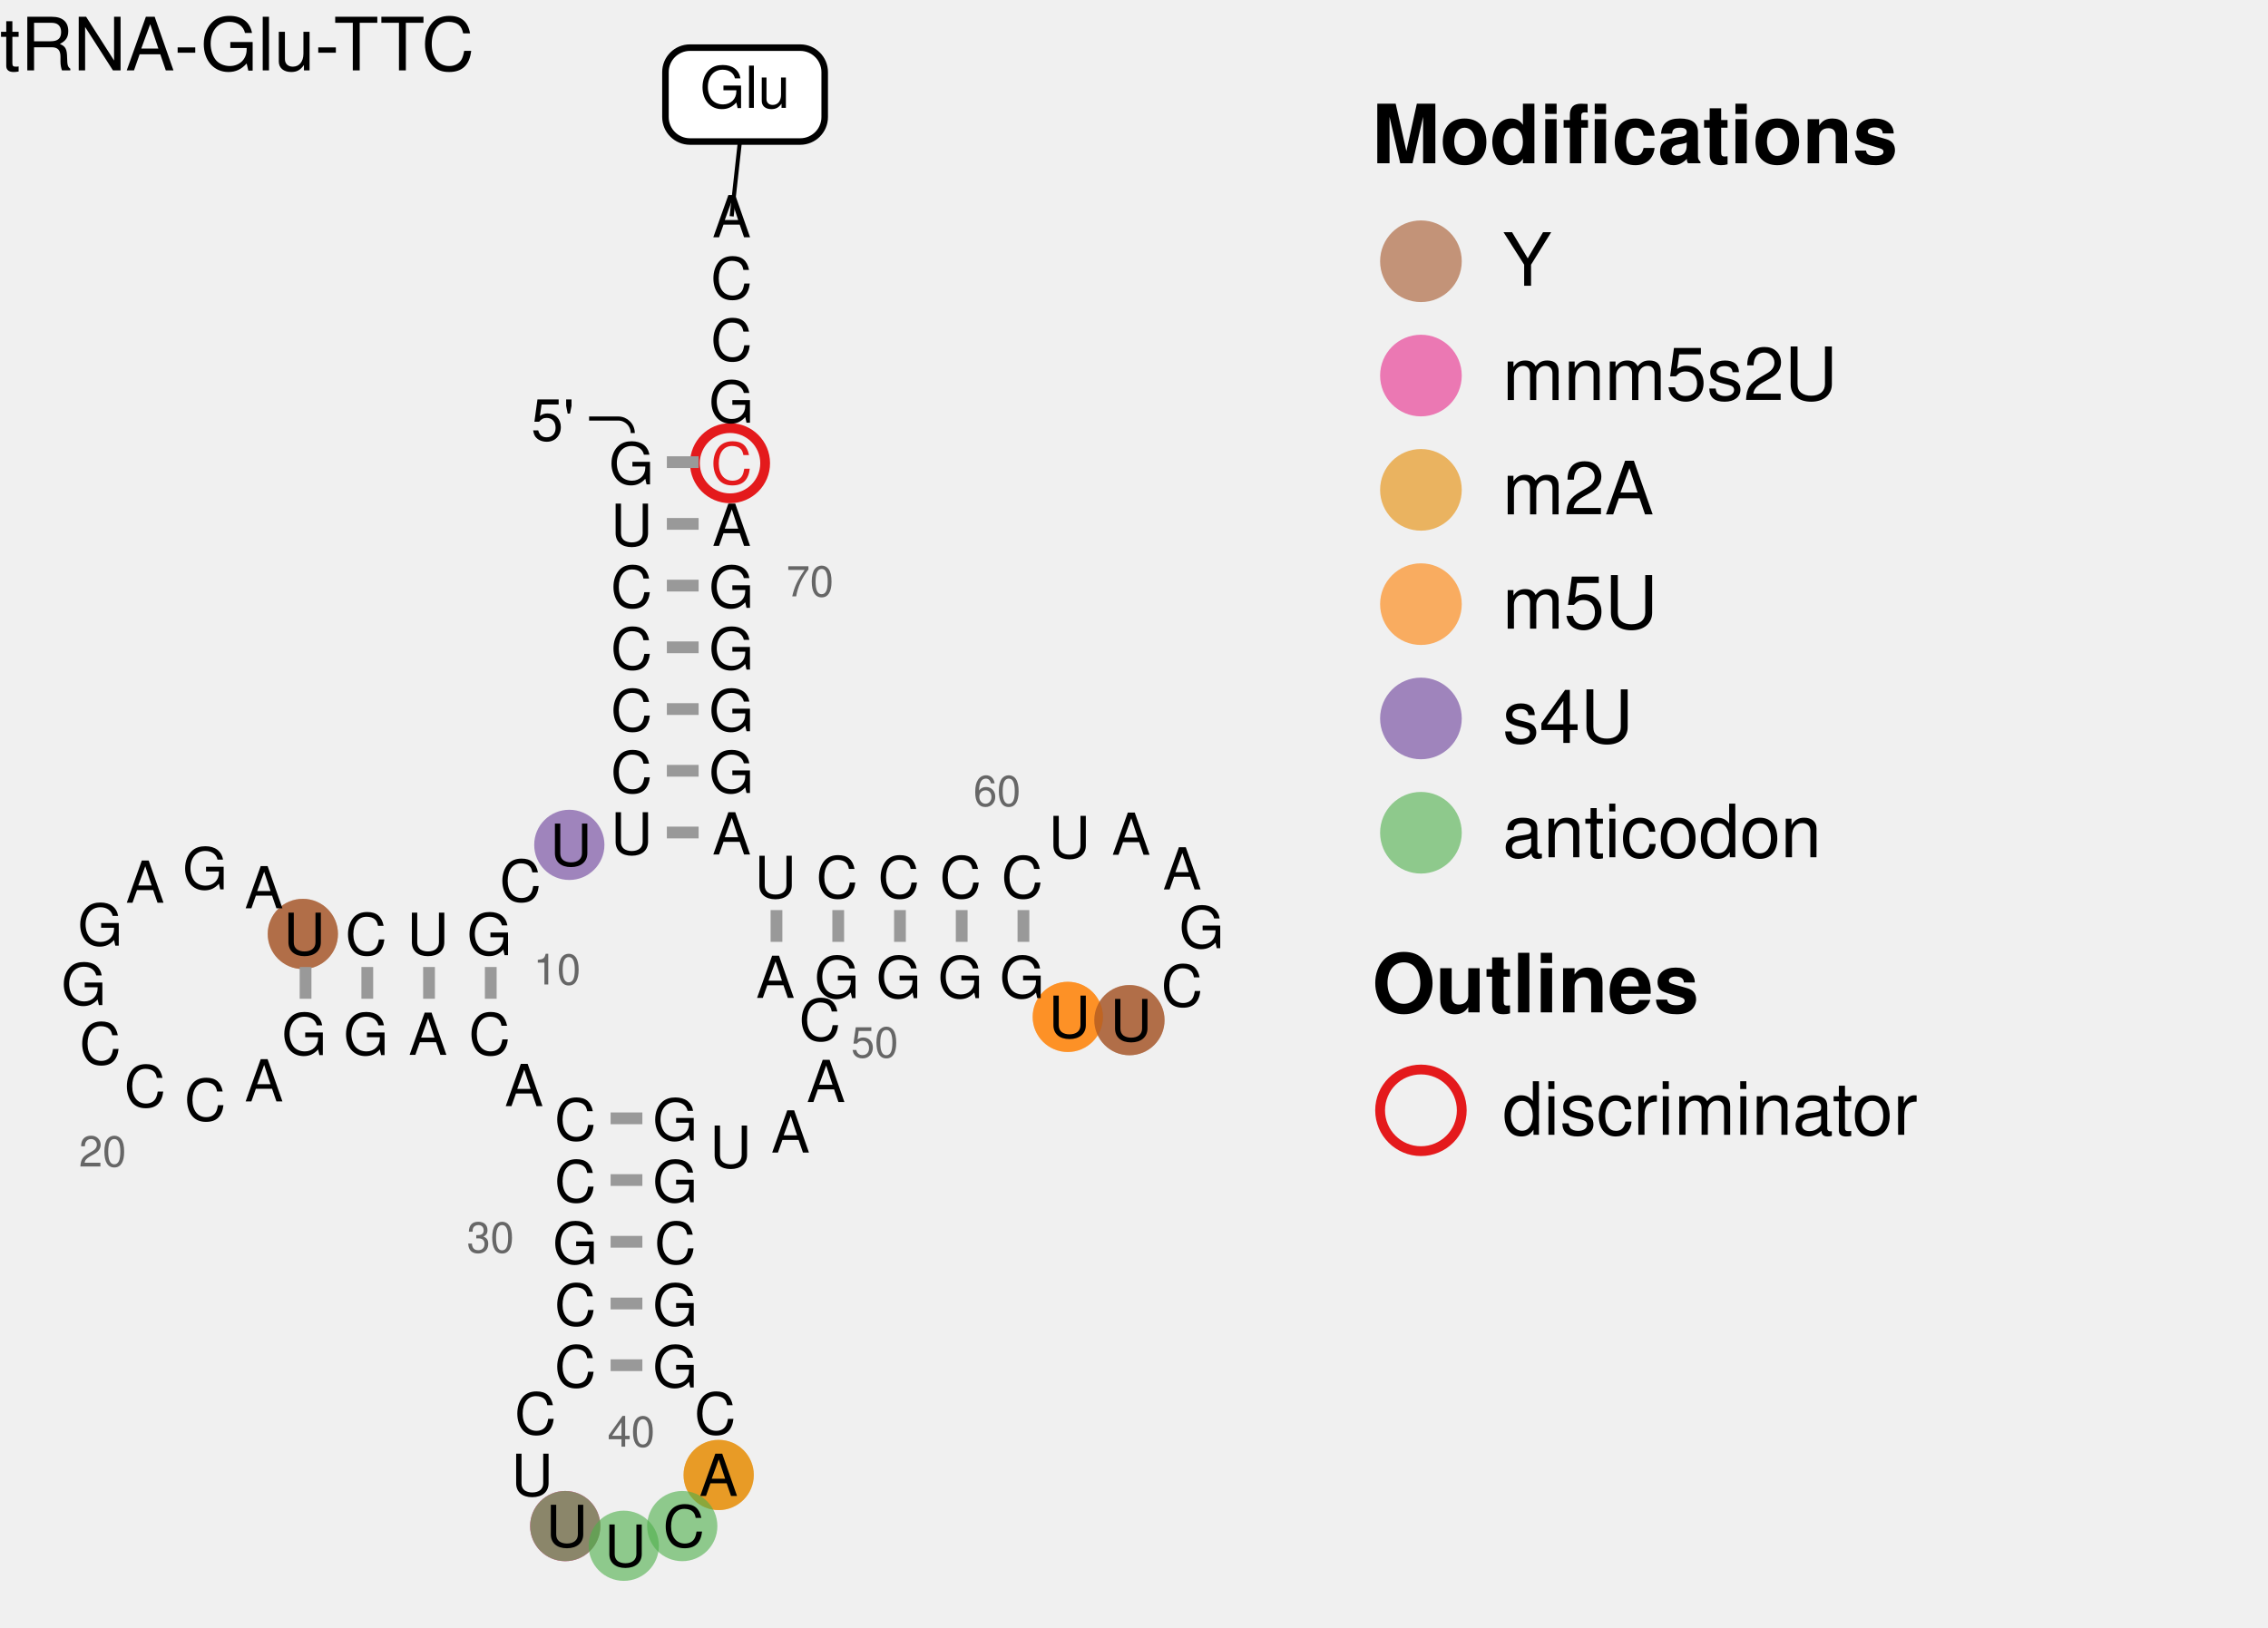
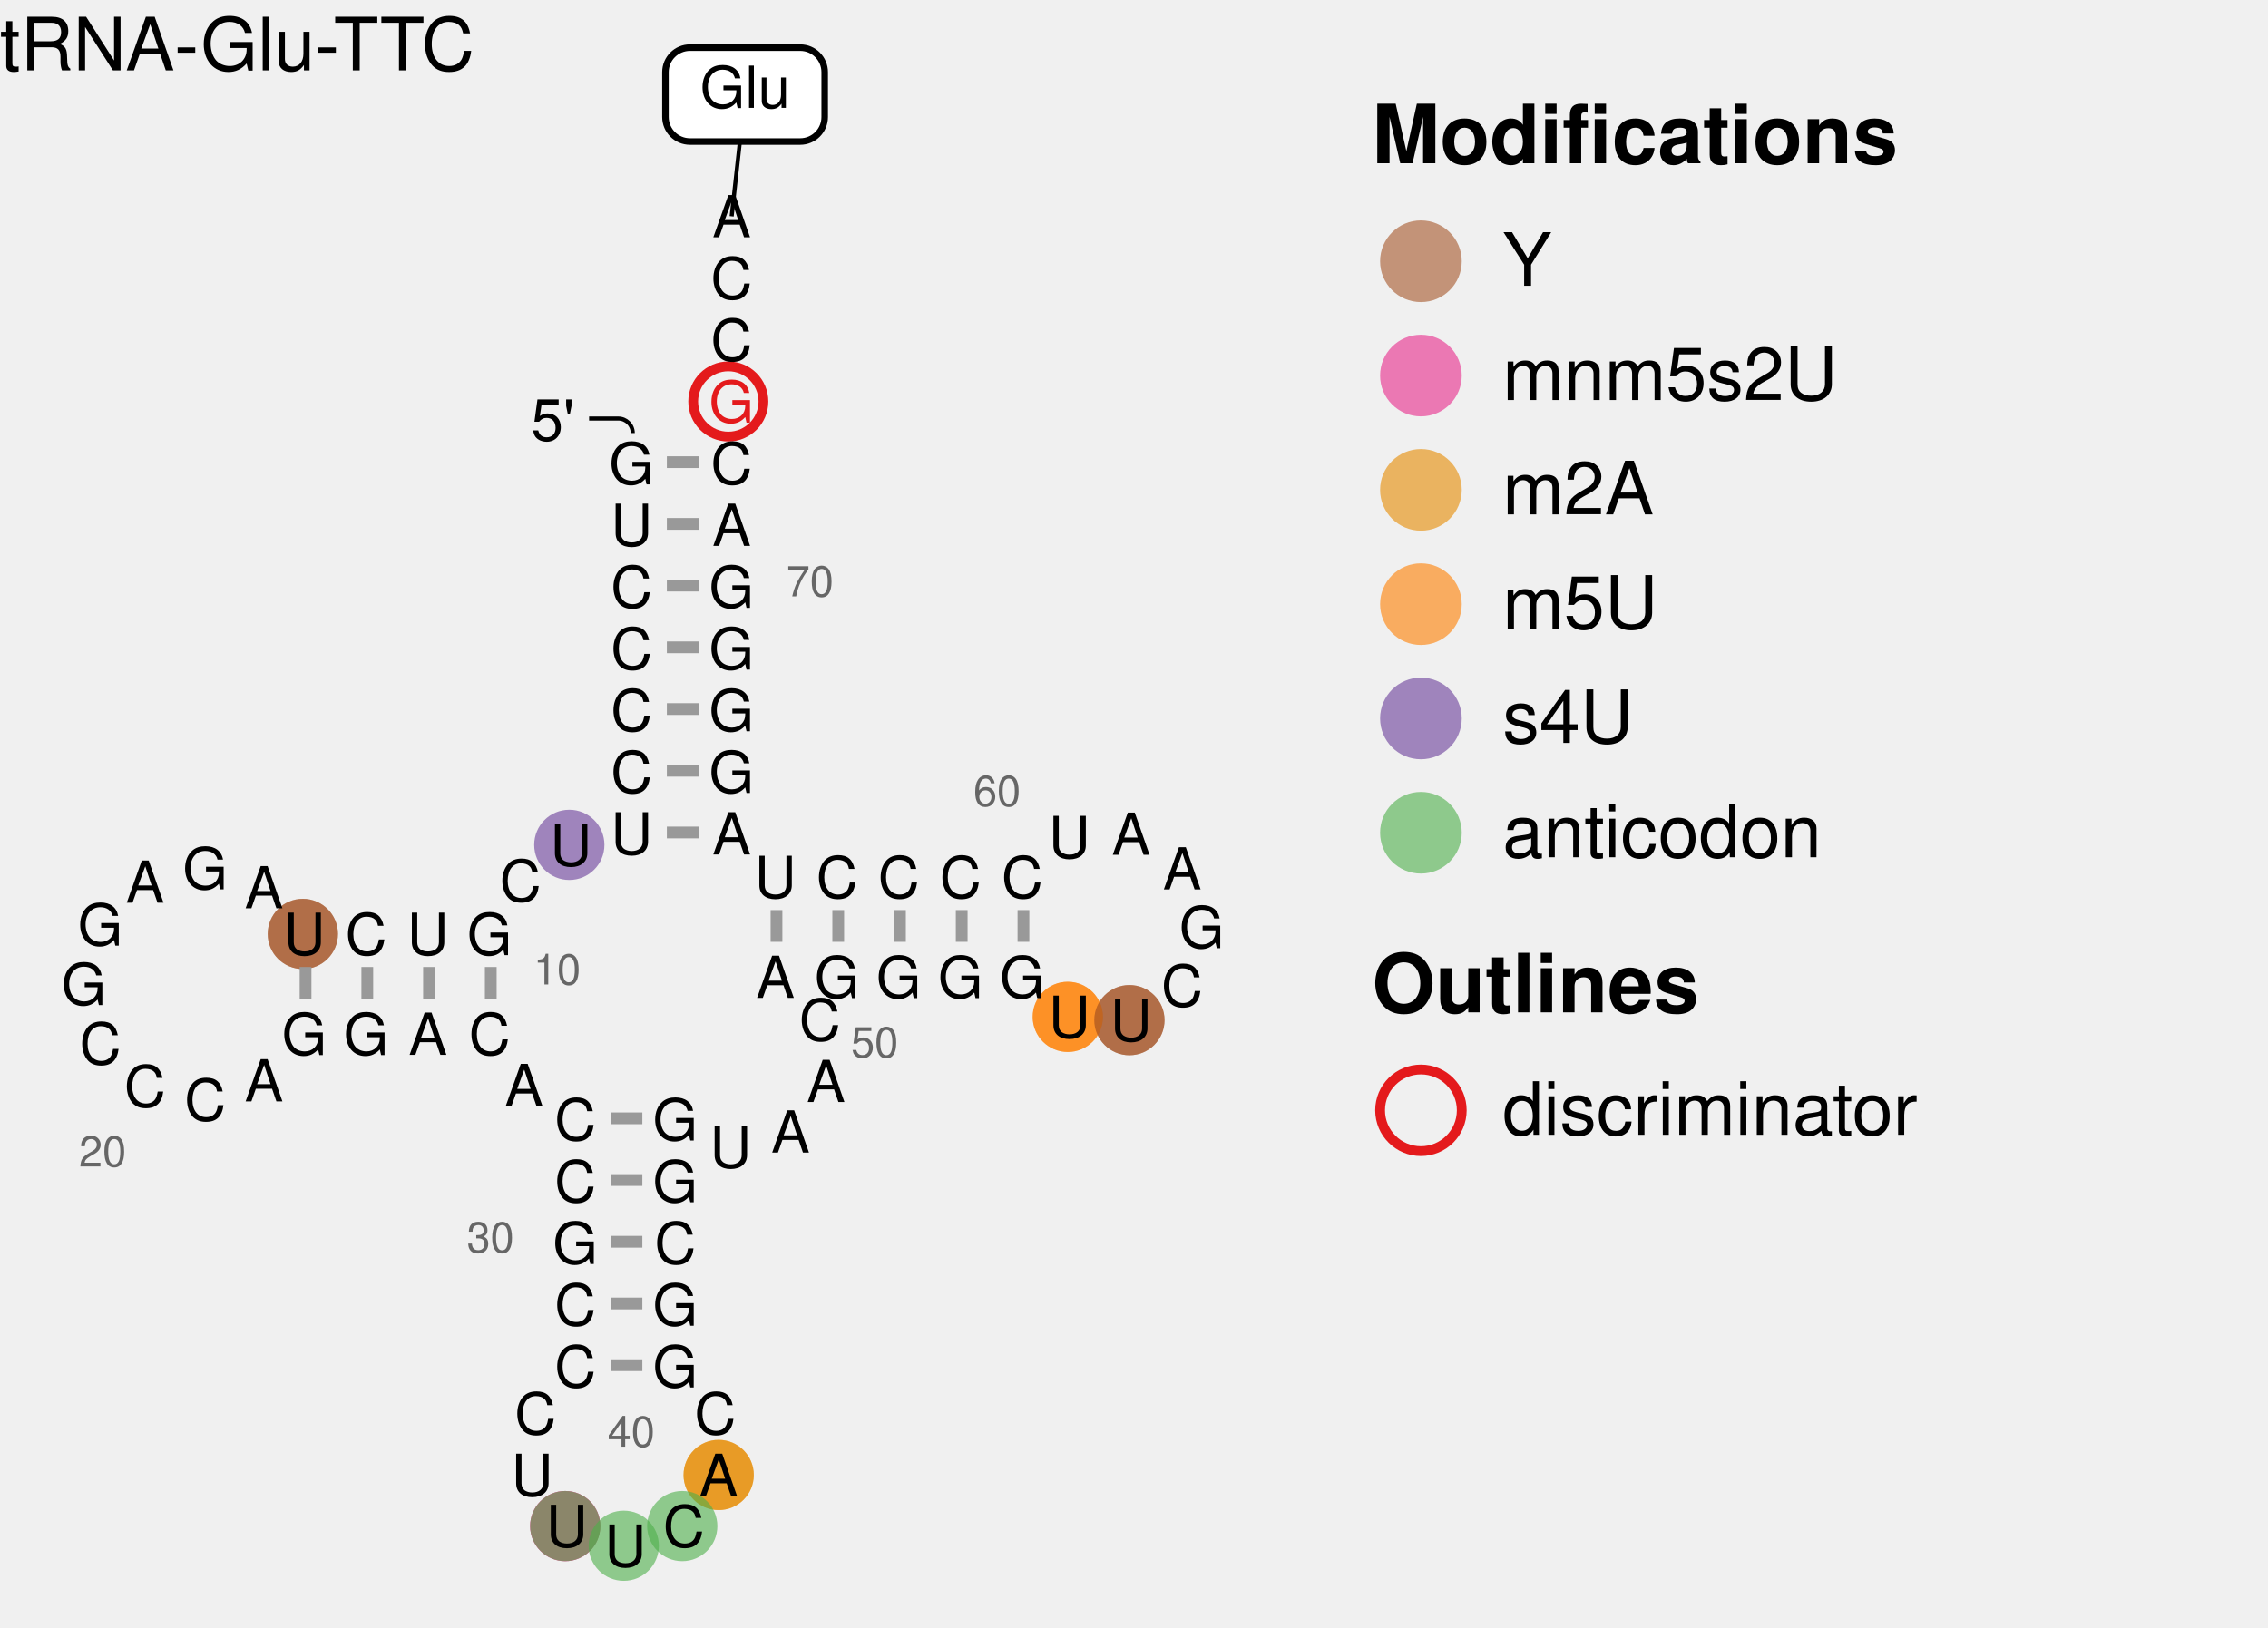
<svg xmlns="http://www.w3.org/2000/svg" version="1.0" id="svg2403" xml:space="preserve" viewBox="0 0 277.727 199.397">
  <g id="clover-modifications">
    <circle cx="37.085" cy="114.395" r="4.3" fill="#A65628" fill-opacity="0.6" stroke="none" />
    <circle cx="69.215" cy="186.925" r="4.3" fill="#E7298A" fill-opacity="0.6" stroke="none" />
    <circle cx="88.005" cy="180.665" r="4.3" fill="#E68A00" fill-opacity="0.6" stroke="none" />
    <circle cx="130.755" cy="124.555" r="4.3" fill="#FF7F00" fill-opacity="0.6" stroke="none" />
    <circle cx="138.305" cy="124.955" r="4.3" fill="#A65628" fill-opacity="0.6" stroke="none" />
    <circle cx="69.715" cy="103.485" r="4.3" fill="#6A3D9A" fill-opacity="0.6" stroke="none" />
    <circle cx="37.085" cy="114.395" r="4.3" fill="#A65628" fill-opacity="0.6" stroke="none" />
    <circle cx="69.215" cy="186.925" r="4.3" fill="#E7298A" fill-opacity="0.6" stroke="none" />
    <circle cx="88.005" cy="180.665" r="4.3" fill="#E68A00" fill-opacity="0.6" stroke="none" />
    <circle cx="130.755" cy="124.555" r="4.3" fill="#FF7F00" fill-opacity="0.6" stroke="none" />
    <circle cx="138.305" cy="124.955" r="4.3" fill="#A65628" fill-opacity="0.6" stroke="none" />
    <circle cx="69.215" cy="186.925" r="4.3" fill="#4DAF4A" fill-opacity="0.6" stroke="none" />
    <circle cx="76.385" cy="189.335" r="4.3" fill="#4DAF4A" fill-opacity="0.6" stroke="none" />
    <circle cx="83.545" cy="186.925" r="4.3" fill="#4DAF4A" fill-opacity="0.6" stroke="none" />
  </g>
  <g id="clover-outlines">
-     <circle cx="89.395" cy="56.735" r="4.3" fill="none" stroke="#E41A1C" stroke-width="1.2" />
+     <circle cx="89.185" cy="49.175" r="4.3" fill="none" stroke="#E41A1C" stroke-width="1.2" />
  </g>
  <text x="0" y="8.616" id="text1000">
    <tspan x="0" y="8.616" fill="#000000" font-variant="normal" font-weight="normal" font-style="normal" font-family="Helvetica, Arial, sans-serif" font-size="9" id="tspan1001">tRNA-Glu-TTC</tspan>
  </text>
  <path fill="none" stroke="#999999" stroke-width="1.44" stroke-linecap="butt" stroke-linejoin="miter" d="M 81.66 56.608 L 85.548 56.608 " />
  <path fill="none" stroke="#999999" stroke-width="1.44" stroke-linecap="butt" stroke-linejoin="miter" d="M 81.66 64.168 L 85.548 64.168 " />
  <path fill="none" stroke="#999999" stroke-width="1.44" stroke-linecap="butt" stroke-linejoin="miter" d="M 81.66 71.728 L 85.548 71.728 " />
  <path fill="none" stroke="#999999" stroke-width="1.44" stroke-linecap="butt" stroke-linejoin="miter" d="M 81.66 79.288 L 85.548 79.288 " />
  <path fill="none" stroke="#999999" stroke-width="1.44" stroke-linecap="butt" stroke-linejoin="miter" d="M 81.66 86.849 L 85.548 86.849 " />
  <path fill="none" stroke="#999999" stroke-width="1.44" stroke-linecap="butt" stroke-linejoin="miter" d="M 81.66 94.409 L 85.548 94.409 " />
  <path fill="none" stroke="#999999" stroke-width="1.44" stroke-linecap="butt" stroke-linejoin="miter" d="M 81.66 101.969 L 85.548 101.969 " />
  <path fill="none" stroke="#999999" stroke-width="1.44" stroke-linecap="butt" stroke-linejoin="miter" d="M 60.097 118.445 L 60.097 122.333 " />
  <path fill="none" stroke="#999999" stroke-width="1.44" stroke-linecap="butt" stroke-linejoin="miter" d="M 52.537 118.445 L 52.537 122.333 " />
  <path fill="none" stroke="#999999" stroke-width="1.44" stroke-linecap="butt" stroke-linejoin="miter" d="M 44.977 118.445 L 44.977 122.333 " />
  <path fill="none" stroke="#999999" stroke-width="1.44" stroke-linecap="butt" stroke-linejoin="miter" d="M 37.417 118.445 L 37.417 122.333 " />
  <path fill="none" stroke="#999999" stroke-width="1.44" stroke-linecap="butt" stroke-linejoin="miter" d="M 74.773 136.98 L 78.661 136.98 " />
  <path fill="none" stroke="#999999" stroke-width="1.44" stroke-linecap="butt" stroke-linejoin="miter" d="M 74.773 144.54 L 78.661 144.54 " />
  <path fill="none" stroke="#999999" stroke-width="1.44" stroke-linecap="butt" stroke-linejoin="miter" d="M 74.773 152.1 L 78.661 152.1 " />
  <path fill="none" stroke="#999999" stroke-width="1.44" stroke-linecap="butt" stroke-linejoin="miter" d="M 74.773 159.66 L 78.661 159.66 " />
  <path fill="none" stroke="#999999" stroke-width="1.44" stroke-linecap="butt" stroke-linejoin="miter" d="M 74.773 167.22 L 78.661 167.22 " />
  <path fill="none" stroke="#999999" stroke-width="1.44" stroke-linecap="butt" stroke-linejoin="miter" d="M 95.085 115.363 L 95.085 111.475 " />
  <path fill="none" stroke="#999999" stroke-width="1.44" stroke-linecap="butt" stroke-linejoin="miter" d="M 102.645 115.363 L 102.645 111.475 " />
  <path fill="none" stroke="#999999" stroke-width="1.44" stroke-linecap="butt" stroke-linejoin="miter" d="M 110.205 115.363 L 110.205 111.475 " />
  <path fill="none" stroke="#999999" stroke-width="1.44" stroke-linecap="butt" stroke-linejoin="miter" d="M 117.765 115.363 L 117.765 111.475 " />
  <path fill="none" stroke="#999999" stroke-width="1.44" stroke-linecap="butt" stroke-linejoin="miter" d="M 125.325 115.363 L 125.325 111.475 " />
  <text x="74.566" y="59.301" id="text1002">
    <tspan x="74.566" y="59.301" fill="#000000" font-variant="normal" font-weight="normal" font-style="normal" font-family="Helvetica, Arial, sans-serif" font-size="7.1" id="tspan1003">G</tspan>
  </text>
  <text x="74.776" y="66.861" id="text1004">
    <tspan x="74.776" y="66.861" fill="#000000" font-variant="normal" font-weight="normal" font-style="normal" font-family="Helvetica, Arial, sans-serif" font-size="7.1" id="tspan1005">U</tspan>
  </text>
  <text x="74.776" y="74.421" id="text1006">
    <tspan x="74.776" y="74.421" fill="#000000" font-variant="normal" font-weight="normal" font-style="normal" font-family="Helvetica, Arial, sans-serif" font-size="7.1" id="tspan1007">C</tspan>
  </text>
  <text x="74.776" y="81.981" id="text1008">
    <tspan x="74.776" y="81.981" fill="#000000" font-variant="normal" font-weight="normal" font-style="normal" font-family="Helvetica, Arial, sans-serif" font-size="7.1" id="tspan1009">C</tspan>
  </text>
  <text x="74.776" y="89.541" id="text1010">
    <tspan x="74.776" y="89.541" fill="#000000" font-variant="normal" font-weight="normal" font-style="normal" font-family="Helvetica, Arial, sans-serif" font-size="7.1" id="tspan1011">C</tspan>
  </text>
  <text x="74.776" y="97.101" id="text1012">
    <tspan x="74.776" y="97.101" fill="#000000" font-variant="normal" font-weight="normal" font-style="normal" font-family="Helvetica, Arial, sans-serif" font-size="7.1" id="tspan1013">C</tspan>
  </text>
  <text x="74.776" y="104.661" id="text1014">
    <tspan x="74.776" y="104.661" fill="#000000" font-variant="normal" font-weight="normal" font-style="normal" font-family="Helvetica, Arial, sans-serif" font-size="7.1" id="tspan1015">U</tspan>
  </text>
  <text x="67.345" y="106.051" id="text1016">
    <tspan x="67.345" y="106.051" fill="#000000" font-variant="normal" font-weight="normal" font-style="normal" font-family="Helvetica, Arial, sans-serif" font-size="7.1" id="tspan1017">U</tspan>
  </text>
  <text x="61.173" y="110.417" id="text1018">
    <tspan x="61.173" y="110.417" fill="#000000" font-variant="normal" font-weight="normal" font-style="normal" font-family="Helvetica, Arial, sans-serif" font-size="7.1" id="tspan1019">C</tspan>
  </text>
  <text x="57.179" y="116.962" id="text1020">
    <tspan x="57.179" y="116.962" fill="#000000" font-variant="normal" font-weight="normal" font-style="normal" font-family="Helvetica, Arial, sans-serif" font-size="7.1" id="tspan1021">G</tspan>
  </text>
  <text x="49.829" y="116.962" id="text1022">
    <tspan x="49.829" y="116.962" fill="#000000" font-variant="normal" font-weight="normal" font-style="normal" font-family="Helvetica, Arial, sans-serif" font-size="7.1" id="tspan1023">U</tspan>
  </text>
  <text x="42.269" y="116.962" id="text1024">
    <tspan x="42.269" y="116.962" fill="#000000" font-variant="normal" font-weight="normal" font-style="normal" font-family="Helvetica, Arial, sans-serif" font-size="7.1" id="tspan1025">C</tspan>
  </text>
  <text x="34.709" y="116.962" id="text1026">
    <tspan x="34.709" y="116.962" fill="#000000" font-variant="normal" font-weight="normal" font-style="normal" font-family="Helvetica, Arial, sans-serif" font-size="7.1" id="tspan1027">U</tspan>
  </text>
  <text x="29.957" y="111.255" id="text1028">
    <tspan x="29.957" y="111.255" fill="#000000" font-variant="normal" font-weight="normal" font-style="normal" font-family="Helvetica, Arial, sans-serif" font-size="7.1" id="tspan1029">A</tspan>
  </text>
  <text x="22.355" y="108.904" id="text1030">
    <tspan x="22.355" y="108.904" fill="#000000" font-variant="normal" font-weight="normal" font-style="normal" font-family="Helvetica, Arial, sans-serif" font-size="7.1" id="tspan1031">G</tspan>
  </text>
  <text x="15.399" y="110.575" id="text1032">
    <tspan x="15.399" y="110.575" fill="#000000" font-variant="normal" font-weight="normal" font-style="normal" font-family="Helvetica, Arial, sans-serif" font-size="7.1" id="tspan1033">A</tspan>
  </text>
  <text x="9.513" y="115.795" id="text1034">
    <tspan x="9.513" y="115.795" fill="#000000" font-variant="normal" font-weight="normal" font-style="normal" font-family="Helvetica, Arial, sans-serif" font-size="7.1" id="tspan1035">G</tspan>
  </text>
  <text x="7.5" y="123.082" id="text1036">
    <tspan x="7.5" y="123.082" fill="#000000" font-variant="normal" font-weight="normal" font-style="normal" font-family="Helvetica, Arial, sans-serif" font-size="7.1" id="tspan1037">G</tspan>
  </text>
  <text x="9.723" y="130.369" id="text1038">
    <tspan x="9.723" y="130.369" fill="#000000" font-variant="normal" font-weight="normal" font-style="normal" font-family="Helvetica, Arial, sans-serif" font-size="7.1" id="tspan1039">C</tspan>
  </text>
  <text x="15.192" y="135.588" id="text1040">
    <tspan x="15.192" y="135.588" fill="#000000" font-variant="normal" font-weight="normal" font-style="normal" font-family="Helvetica, Arial, sans-serif" font-size="7.1" id="tspan1041">C</tspan>
  </text>
  <text x="22.565" y="137.259" id="text1042">
    <tspan x="22.565" y="137.259" fill="#000000" font-variant="normal" font-weight="normal" font-style="normal" font-family="Helvetica, Arial, sans-serif" font-size="7.1" id="tspan1043">C</tspan>
  </text>
  <text x="29.957" y="134.908" id="text1044">
    <tspan x="29.957" y="134.908" fill="#000000" font-variant="normal" font-weight="normal" font-style="normal" font-family="Helvetica, Arial, sans-serif" font-size="7.1" id="tspan1045">A</tspan>
  </text>
  <text x="34.499" y="129.202" id="text1046">
    <tspan x="34.499" y="129.202" fill="#000000" font-variant="normal" font-weight="normal" font-style="normal" font-family="Helvetica, Arial, sans-serif" font-size="7.1" id="tspan1047">G</tspan>
  </text>
  <text x="42.059" y="129.202" id="text1048">
    <tspan x="42.059" y="129.202" fill="#000000" font-variant="normal" font-weight="normal" font-style="normal" font-family="Helvetica, Arial, sans-serif" font-size="7.1" id="tspan1049">G</tspan>
  </text>
  <text x="50.035" y="129.202" id="text1050">
    <tspan x="50.035" y="129.202" fill="#000000" font-variant="normal" font-weight="normal" font-style="normal" font-family="Helvetica, Arial, sans-serif" font-size="7.1" id="tspan1051">A</tspan>
  </text>
  <text x="57.389" y="129.202" id="text1052">
    <tspan x="57.389" y="129.202" fill="#000000" font-variant="normal" font-weight="normal" font-style="normal" font-family="Helvetica, Arial, sans-serif" font-size="7.1" id="tspan1053">C</tspan>
  </text>
  <text x="61.803" y="135.483" id="text1054">
    <tspan x="61.803" y="135.483" fill="#000000" font-variant="normal" font-weight="normal" font-style="normal" font-family="Helvetica, Arial, sans-serif" font-size="7.1" id="tspan1055">A</tspan>
  </text>
  <text x="67.889" y="139.673" id="text1056">
    <tspan x="67.889" y="139.673" fill="#000000" font-variant="normal" font-weight="normal" font-style="normal" font-family="Helvetica, Arial, sans-serif" font-size="7.1" id="tspan1057">C</tspan>
  </text>
  <text x="67.889" y="147.233" id="text1058">
    <tspan x="67.889" y="147.233" fill="#000000" font-variant="normal" font-weight="normal" font-style="normal" font-family="Helvetica, Arial, sans-serif" font-size="7.1" id="tspan1059">C</tspan>
  </text>
  <text x="67.679" y="154.793" id="text1060">
    <tspan x="67.679" y="154.793" fill="#000000" font-variant="normal" font-weight="normal" font-style="normal" font-family="Helvetica, Arial, sans-serif" font-size="7.1" id="tspan1061">G</tspan>
  </text>
  <text x="67.889" y="162.353" id="text1062">
    <tspan x="67.889" y="162.353" fill="#000000" font-variant="normal" font-weight="normal" font-style="normal" font-family="Helvetica, Arial, sans-serif" font-size="7.1" id="tspan1063">C</tspan>
  </text>
  <text x="67.889" y="169.913" id="text1064">
    <tspan x="67.889" y="169.913" fill="#000000" font-variant="normal" font-weight="normal" font-style="normal" font-family="Helvetica, Arial, sans-serif" font-size="7.1" id="tspan1065">C</tspan>
  </text>
  <text x="63.002" y="175.68" id="text1066">
    <tspan x="63.002" y="175.68" fill="#000000" font-variant="normal" font-weight="normal" font-style="normal" font-family="Helvetica, Arial, sans-serif" font-size="7.1" id="tspan1067">C</tspan>
  </text>
  <text x="62.599" y="183.23" id="text1068">
    <tspan x="62.599" y="183.23" fill="#000000" font-variant="normal" font-weight="normal" font-style="normal" font-family="Helvetica, Arial, sans-serif" font-size="7.1" id="tspan1069">U</tspan>
  </text>
  <text x="66.845" y="189.485" id="text1070">
    <tspan x="66.845" y="189.485" fill="#000000" font-variant="normal" font-weight="normal" font-style="normal" font-family="Helvetica, Arial, sans-serif" font-size="7.1" id="tspan1071">U</tspan>
  </text>
  <text x="74.009" y="191.897" id="text1072">
    <tspan x="74.009" y="191.897" fill="#000000" font-variant="normal" font-weight="normal" font-style="normal" font-family="Helvetica, Arial, sans-serif" font-size="7.1" id="tspan1073">U</tspan>
  </text>
  <text x="81.174" y="189.485" id="text1074">
    <tspan x="81.174" y="189.485" fill="#000000" font-variant="normal" font-weight="normal" font-style="normal" font-family="Helvetica, Arial, sans-serif" font-size="7.1" id="tspan1075">C</tspan>
  </text>
  <text x="85.626" y="183.23" id="text1076">
    <tspan x="85.626" y="183.23" fill="#000000" font-variant="normal" font-weight="normal" font-style="normal" font-family="Helvetica, Arial, sans-serif" font-size="7.1" id="tspan1077">A</tspan>
  </text>
  <text x="85.017" y="175.68" id="text1078">
    <tspan x="85.017" y="175.68" fill="#000000" font-variant="normal" font-weight="normal" font-style="normal" font-family="Helvetica, Arial, sans-serif" font-size="7.1" id="tspan1079">C</tspan>
  </text>
  <text x="79.919" y="169.913" id="text1080">
    <tspan x="79.919" y="169.913" fill="#000000" font-variant="normal" font-weight="normal" font-style="normal" font-family="Helvetica, Arial, sans-serif" font-size="7.1" id="tspan1081">G</tspan>
  </text>
  <text x="79.919" y="162.353" id="text1082">
    <tspan x="79.919" y="162.353" fill="#000000" font-variant="normal" font-weight="normal" font-style="normal" font-family="Helvetica, Arial, sans-serif" font-size="7.1" id="tspan1083">G</tspan>
  </text>
  <text x="80.129" y="154.793" id="text1084">
    <tspan x="80.129" y="154.793" fill="#000000" font-variant="normal" font-weight="normal" font-style="normal" font-family="Helvetica, Arial, sans-serif" font-size="7.1" id="tspan1085">C</tspan>
  </text>
  <text x="79.919" y="147.233" id="text1086">
    <tspan x="79.919" y="147.233" fill="#000000" font-variant="normal" font-weight="normal" font-style="normal" font-family="Helvetica, Arial, sans-serif" font-size="7.1" id="tspan1087">G</tspan>
  </text>
  <text x="79.919" y="139.673" id="text1088">
    <tspan x="79.919" y="139.673" fill="#000000" font-variant="normal" font-weight="normal" font-style="normal" font-family="Helvetica, Arial, sans-serif" font-size="7.1" id="tspan1089">G</tspan>
  </text>
  <text x="86.901" y="143.034" id="text1090">
    <tspan x="86.901" y="143.034" fill="#000000" font-variant="normal" font-weight="normal" font-style="normal" font-family="Helvetica, Arial, sans-serif" font-size="7.1" id="tspan1091">U</tspan>
  </text>
  <text x="94.434" y="141.171" id="text1092">
    <tspan x="94.434" y="141.171" fill="#000000" font-variant="normal" font-weight="normal" font-style="normal" font-family="Helvetica, Arial, sans-serif" font-size="7.1" id="tspan1093">A</tspan>
  </text>
  <text x="98.779" y="134.984" id="text1094">
    <tspan x="98.779" y="134.984" fill="#000000" font-variant="normal" font-weight="normal" font-style="normal" font-family="Helvetica, Arial, sans-serif" font-size="7.1" id="tspan1095">A</tspan>
  </text>
  <text x="97.837" y="127.46" id="text1096">
    <tspan x="97.837" y="127.46" fill="#000000" font-variant="normal" font-weight="normal" font-style="normal" font-family="Helvetica, Arial, sans-serif" font-size="7.1" id="tspan1097">C</tspan>
  </text>
  <text x="92.583" y="122.231" id="text1098">
    <tspan x="92.583" y="122.231" fill="#000000" font-variant="normal" font-weight="normal" font-style="normal" font-family="Helvetica, Arial, sans-serif" font-size="7.1" id="tspan1099">A</tspan>
  </text>
  <text x="99.727" y="122.231" id="text1100">
    <tspan x="99.727" y="122.231" fill="#000000" font-variant="normal" font-weight="normal" font-style="normal" font-family="Helvetica, Arial, sans-serif" font-size="7.1" id="tspan1101">G</tspan>
  </text>
  <text x="107.287" y="122.231" id="text1102">
    <tspan x="107.287" y="122.231" fill="#000000" font-variant="normal" font-weight="normal" font-style="normal" font-family="Helvetica, Arial, sans-serif" font-size="7.1" id="tspan1103">G</tspan>
  </text>
  <text x="114.847" y="122.231" id="text1104">
    <tspan x="114.847" y="122.231" fill="#000000" font-variant="normal" font-weight="normal" font-style="normal" font-family="Helvetica, Arial, sans-serif" font-size="7.1" id="tspan1105">G</tspan>
  </text>
  <text x="122.407" y="122.231" id="text1106">
    <tspan x="122.407" y="122.231" fill="#000000" font-variant="normal" font-weight="normal" font-style="normal" font-family="Helvetica, Arial, sans-serif" font-size="7.1" id="tspan1107">G</tspan>
  </text>
  <text x="128.385" y="127.119" id="text1108">
    <tspan x="128.385" y="127.119" fill="#000000" font-variant="normal" font-weight="normal" font-style="normal" font-family="Helvetica, Arial, sans-serif" font-size="7.1" id="tspan1109">U</tspan>
  </text>
  <text x="135.934" y="127.522" id="text1110">
    <tspan x="135.934" y="127.522" fill="#000000" font-variant="normal" font-weight="normal" font-style="normal" font-family="Helvetica, Arial, sans-serif" font-size="7.1" id="tspan1111">U</tspan>
  </text>
  <text x="142.189" y="123.276" id="text1112">
    <tspan x="142.189" y="123.276" fill="#000000" font-variant="normal" font-weight="normal" font-style="normal" font-family="Helvetica, Arial, sans-serif" font-size="7.1" id="tspan1113">C</tspan>
  </text>
  <text x="144.392" y="116.111" id="text1114">
    <tspan x="144.392" y="116.111" fill="#000000" font-variant="normal" font-weight="normal" font-style="normal" font-family="Helvetica, Arial, sans-serif" font-size="7.1" id="tspan1115">G</tspan>
  </text>
  <text x="142.396" y="108.947" id="text1116">
    <tspan x="142.396" y="108.947" fill="#000000" font-variant="normal" font-weight="normal" font-style="normal" font-family="Helvetica, Arial, sans-serif" font-size="7.1" id="tspan1117">A</tspan>
  </text>
  <text x="136.14" y="104.701" id="text1118">
    <tspan x="136.14" y="104.701" fill="#000000" font-variant="normal" font-weight="normal" font-style="normal" font-family="Helvetica, Arial, sans-serif" font-size="7.1" id="tspan1119">A</tspan>
  </text>
  <text x="128.385" y="105.104" id="text1120">
    <tspan x="128.385" y="105.104" fill="#000000" font-variant="normal" font-weight="normal" font-style="normal" font-family="Helvetica, Arial, sans-serif" font-size="7.1" id="tspan1121">U</tspan>
  </text>
  <text x="122.617" y="109.991" id="text1122">
    <tspan x="122.617" y="109.991" fill="#000000" font-variant="normal" font-weight="normal" font-style="normal" font-family="Helvetica, Arial, sans-serif" font-size="7.1" id="tspan1123">C</tspan>
  </text>
  <text x="115.057" y="109.991" id="text1124">
    <tspan x="115.057" y="109.991" fill="#000000" font-variant="normal" font-weight="normal" font-style="normal" font-family="Helvetica, Arial, sans-serif" font-size="7.1" id="tspan1125">C</tspan>
  </text>
  <text x="107.497" y="109.991" id="text1126">
    <tspan x="107.497" y="109.991" fill="#000000" font-variant="normal" font-weight="normal" font-style="normal" font-family="Helvetica, Arial, sans-serif" font-size="7.1" id="tspan1127">C</tspan>
  </text>
  <text x="99.937" y="109.991" id="text1128">
    <tspan x="99.937" y="109.991" fill="#000000" font-variant="normal" font-weight="normal" font-style="normal" font-family="Helvetica, Arial, sans-serif" font-size="7.1" id="tspan1129">C</tspan>
  </text>
  <text x="92.377" y="109.991" id="text1130">
    <tspan x="92.377" y="109.991" fill="#000000" font-variant="normal" font-weight="normal" font-style="normal" font-family="Helvetica, Arial, sans-serif" font-size="7.1" id="tspan1131">U</tspan>
  </text>
  <text x="87.222" y="104.661" id="text1132">
    <tspan x="87.222" y="104.661" fill="#000000" font-variant="normal" font-weight="normal" font-style="normal" font-family="Helvetica, Arial, sans-serif" font-size="7.1" id="tspan1133">A</tspan>
  </text>
  <text x="86.806" y="97.101" id="text1134">
    <tspan x="86.806" y="97.101" fill="#000000" font-variant="normal" font-weight="normal" font-style="normal" font-family="Helvetica, Arial, sans-serif" font-size="7.1" id="tspan1135">G</tspan>
  </text>
  <text x="86.806" y="89.541" id="text1136">
    <tspan x="86.806" y="89.541" fill="#000000" font-variant="normal" font-weight="normal" font-style="normal" font-family="Helvetica, Arial, sans-serif" font-size="7.1" id="tspan1137">G</tspan>
  </text>
  <text x="86.806" y="81.981" id="text1138">
    <tspan x="86.806" y="81.981" fill="#000000" font-variant="normal" font-weight="normal" font-style="normal" font-family="Helvetica, Arial, sans-serif" font-size="7.1" id="tspan1139">G</tspan>
  </text>
  <text x="86.806" y="74.421" id="text1140">
    <tspan x="86.806" y="74.421" fill="#000000" font-variant="normal" font-weight="normal" font-style="normal" font-family="Helvetica, Arial, sans-serif" font-size="7.1" id="tspan1141">G</tspan>
  </text>
  <text x="87.222" y="66.861" id="text1142">
    <tspan x="87.222" y="66.861" fill="#000000" font-variant="normal" font-weight="normal" font-style="normal" font-family="Helvetica, Arial, sans-serif" font-size="7.1" id="tspan1143">A</tspan>
  </text>
  <text x="87.016" y="59.301" id="text1144">
-     <tspan x="87.016" y="59.301" fill="#E41A1C" font-variant="normal" font-weight="normal" font-style="normal" font-family="Helvetica, Arial, sans-serif" font-size="7.1" id="tspan1145">C</tspan>
+     <tspan x="87.016" y="59.301" fill="#000000" font-variant="normal" font-weight="normal" font-style="normal" font-family="Helvetica, Arial, sans-serif" font-size="7.1" id="tspan1145">C</tspan>
  </text>
  <text x="86.806" y="51.741" id="text1146">
-     <tspan x="86.806" y="51.741" fill="#000000" font-variant="normal" font-weight="normal" font-style="normal" font-family="Helvetica, Arial, sans-serif" font-size="7.1" id="tspan1147">G</tspan>
+     <tspan x="86.806" y="51.741" fill="#E41A1C" font-variant="normal" font-weight="normal" font-style="normal" font-family="Helvetica, Arial, sans-serif" font-size="7.1" id="tspan1147">G</tspan>
  </text>
  <text x="87.016" y="44.181" id="text1148">
    <tspan x="87.016" y="44.181" fill="#000000" font-variant="normal" font-weight="normal" font-style="normal" font-family="Helvetica, Arial, sans-serif" font-size="7.1" id="tspan1149">C</tspan>
  </text>
  <text x="87.016" y="36.621" id="text1150">
    <tspan x="87.016" y="36.621" fill="#000000" font-variant="normal" font-weight="normal" font-style="normal" font-family="Helvetica, Arial, sans-serif" font-size="7.1" id="tspan1151">C</tspan>
  </text>
  <text x="87.222" y="29.061" id="text1152">
    <tspan x="87.222" y="29.061" fill="#000000" font-variant="normal" font-weight="normal" font-style="normal" font-family="Helvetica, Arial, sans-serif" font-size="7.1" id="tspan1153">A</tspan>
  </text>
  <text x="87.222" y="21.501" id="text1154" display="none">
    <tspan x="87.222" y="21.501" fill="#000000" font-variant="normal" font-weight="normal" font-style="normal" font-family="Helvetica, Arial, sans-serif" font-size="7.1" id="tspan1155">A</tspan>
  </text>
  <path fill="none" stroke="#000000" stroke-width="0.5" stroke-linecap="butt" stroke-linejoin="miter" d="M 77.484 53.045 A 1.782,1.782 270 0,0 75.702,51.263L 72.138 51.263 " />
  <text x="65.035" y="53.955" id="text1156">
    <tspan x="65.035" y="53.955" fill="#000000" font-variant="normal" font-weight="normal" font-style="normal" font-family="Helvetica, Arial, sans-serif" font-size="7.1" id="tspan1157">5'</tspan>
  </text>
  <g id="clover-end-labels">
    <line x1="89.595" y1="26.495" x2="91.238" y2="11.585" stroke="black" stroke-width="0.5" />
    <rect x="81.488" y="5.835" width="19.5" height="11.5" rx="3" ry="3" fill="white" stroke="black" stroke-width="0.8" />
    <text x="91.238" y="11.585" font-size="7.1" font-family="Helvetica, Arial, sans-serif" text-anchor="middle" dominant-baseline="central" fill="black">Glu</text>
  </g>
  <g id="clover-position-markers">
    <text x="68.215" y="119.395" font-size="5.2" font-family="Helvetica, Arial, sans-serif" text-anchor="middle" dominant-baseline="central" fill="#666666">10</text>
    <text x="12.565" y="141.685" font-size="5.2" font-family="Helvetica, Arial, sans-serif" text-anchor="middle" dominant-baseline="central" fill="#666666">20</text>
    <text x="60.055" y="152.225" font-size="5.2" font-family="Helvetica, Arial, sans-serif" text-anchor="middle" dominant-baseline="central" fill="#666666">30</text>
    <text x="77.295" y="176.005" font-size="5.2" font-family="Helvetica, Arial, sans-serif" text-anchor="middle" dominant-baseline="central" fill="#666666">40</text>
    <text x="107.105" y="128.325" font-size="5.2" font-family="Helvetica, Arial, sans-serif" text-anchor="middle" dominant-baseline="central" fill="#666666">50</text>
    <text x="122.095" y="97.535" font-size="5.2" font-family="Helvetica, Arial, sans-serif" text-anchor="middle" dominant-baseline="central" fill="#666666">60</text>
    <text x="99.185" y="71.855" font-size="5.2" font-family="Helvetica, Arial, sans-serif" text-anchor="middle" dominant-baseline="central" fill="#666666">70</text>
  </g>
  <g id="clover-legend" transform="translate(168, 20)">
    <text x="0" y="0" font-size="10" font-weight="bold" font-family="Helvetica, Arial, sans-serif">Modifications</text>
    <circle cx="6" cy="12" r="5" fill="#A65628" fill-opacity="0.6" />
    <text x="16" y="15" font-size="9" font-family="Helvetica, Arial, sans-serif">Y</text>
    <circle cx="6" cy="26" r="5" fill="#E7298A" fill-opacity="0.6" />
    <text x="16" y="29" font-size="9" font-family="Helvetica, Arial, sans-serif">mnm5s2U</text>
    <circle cx="6" cy="40" r="5" fill="#E68A00" fill-opacity="0.6" />
    <text x="16" y="43" font-size="9" font-family="Helvetica, Arial, sans-serif">m2A</text>
    <circle cx="6" cy="54" r="5" fill="#FF7F00" fill-opacity="0.6" />
    <text x="16" y="57" font-size="9" font-family="Helvetica, Arial, sans-serif">m5U</text>
    <circle cx="6" cy="68" r="5" fill="#6A3D9A" fill-opacity="0.6" />
    <text x="16" y="71" font-size="9" font-family="Helvetica, Arial, sans-serif">s4U</text>
    <circle cx="6" cy="82" r="5" fill="#4DAF4A" fill-opacity="0.6" />
    <text x="16" y="85" font-size="9" font-family="Helvetica, Arial, sans-serif">anticodon</text>
    <text x="0" y="104" font-size="10" font-weight="bold" font-family="Helvetica, Arial, sans-serif">Outlines</text>
    <circle cx="6" cy="116" r="5" fill="none" stroke="#E41A1C" stroke-width="1.2" />
    <text x="16" y="119" font-size="9" font-family="Helvetica, Arial, sans-serif">discriminator</text>
  </g>
</svg>
